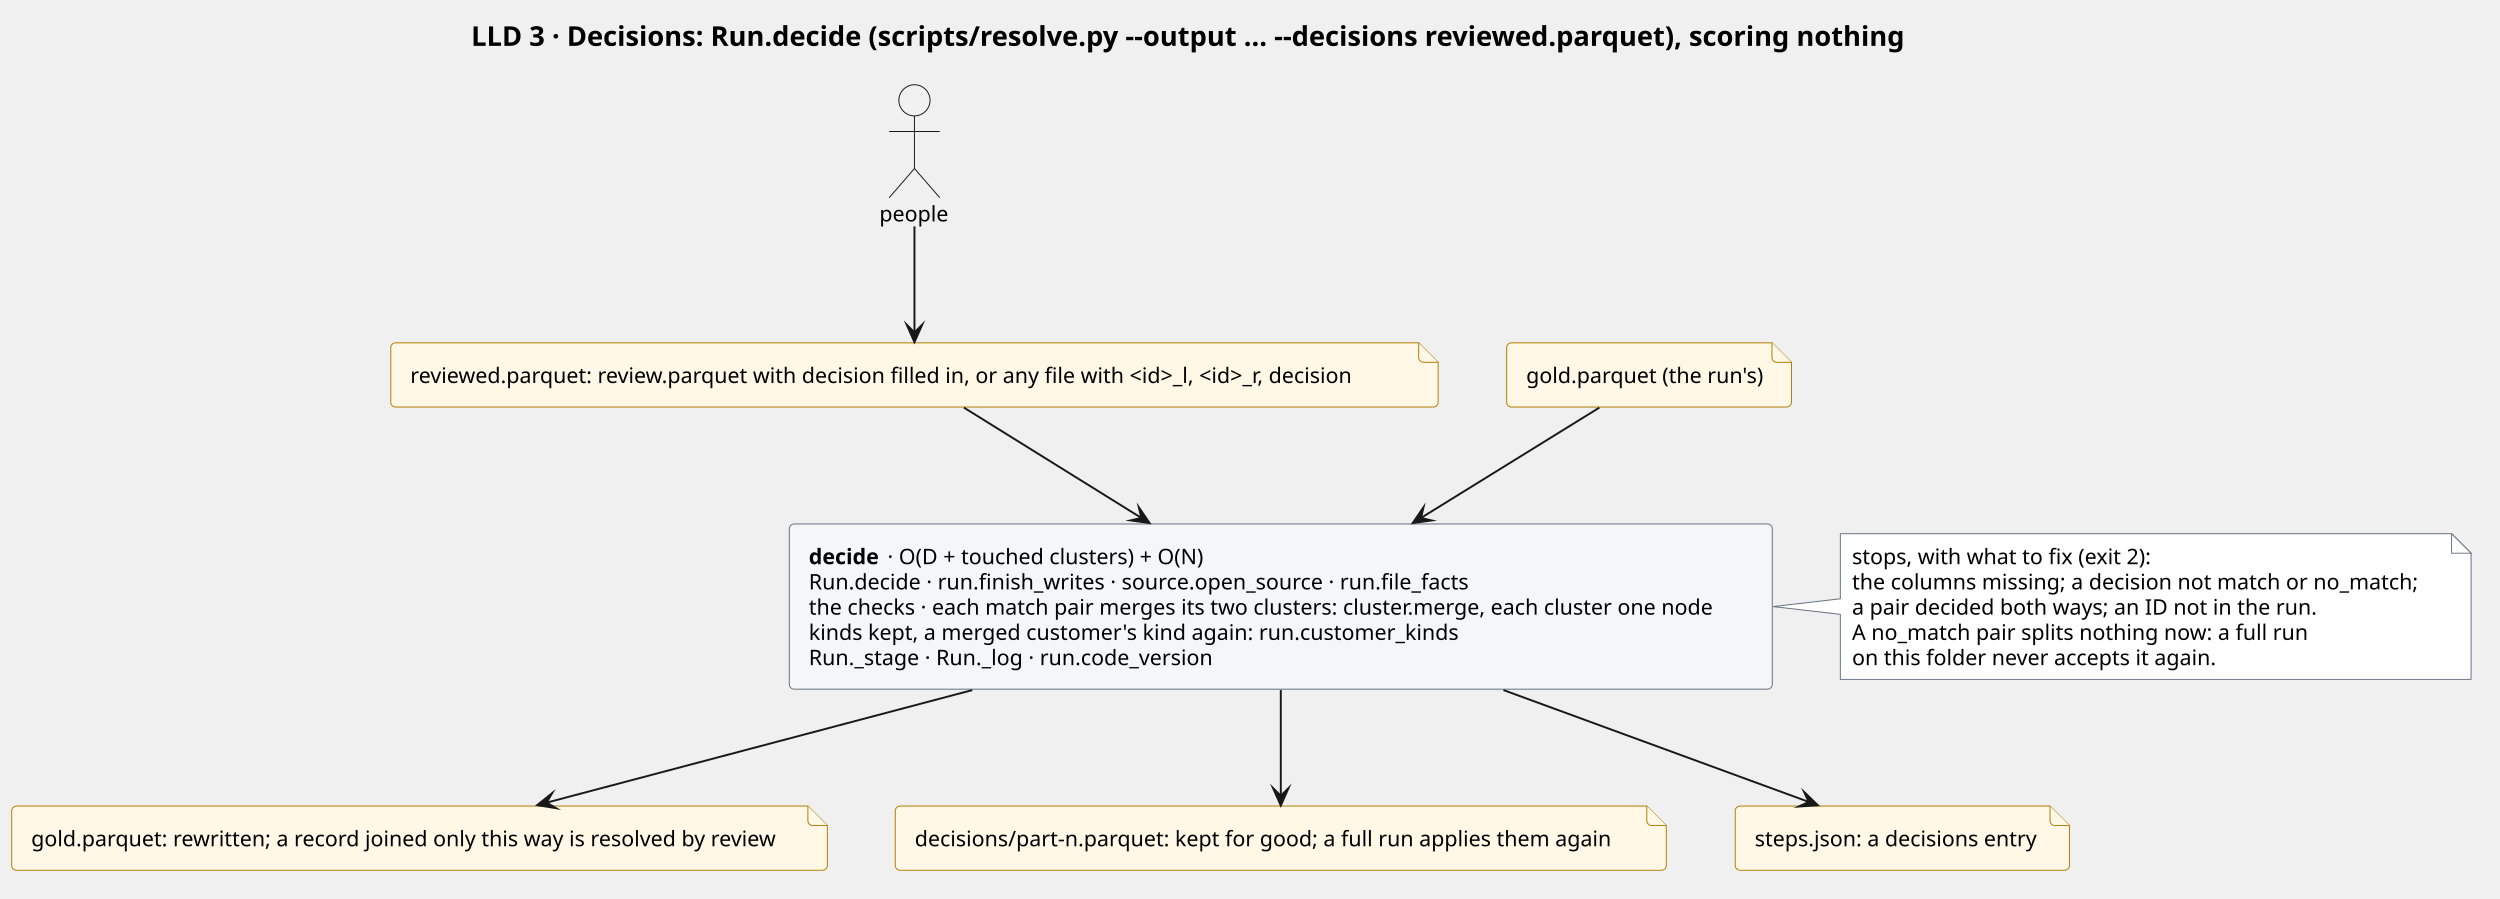
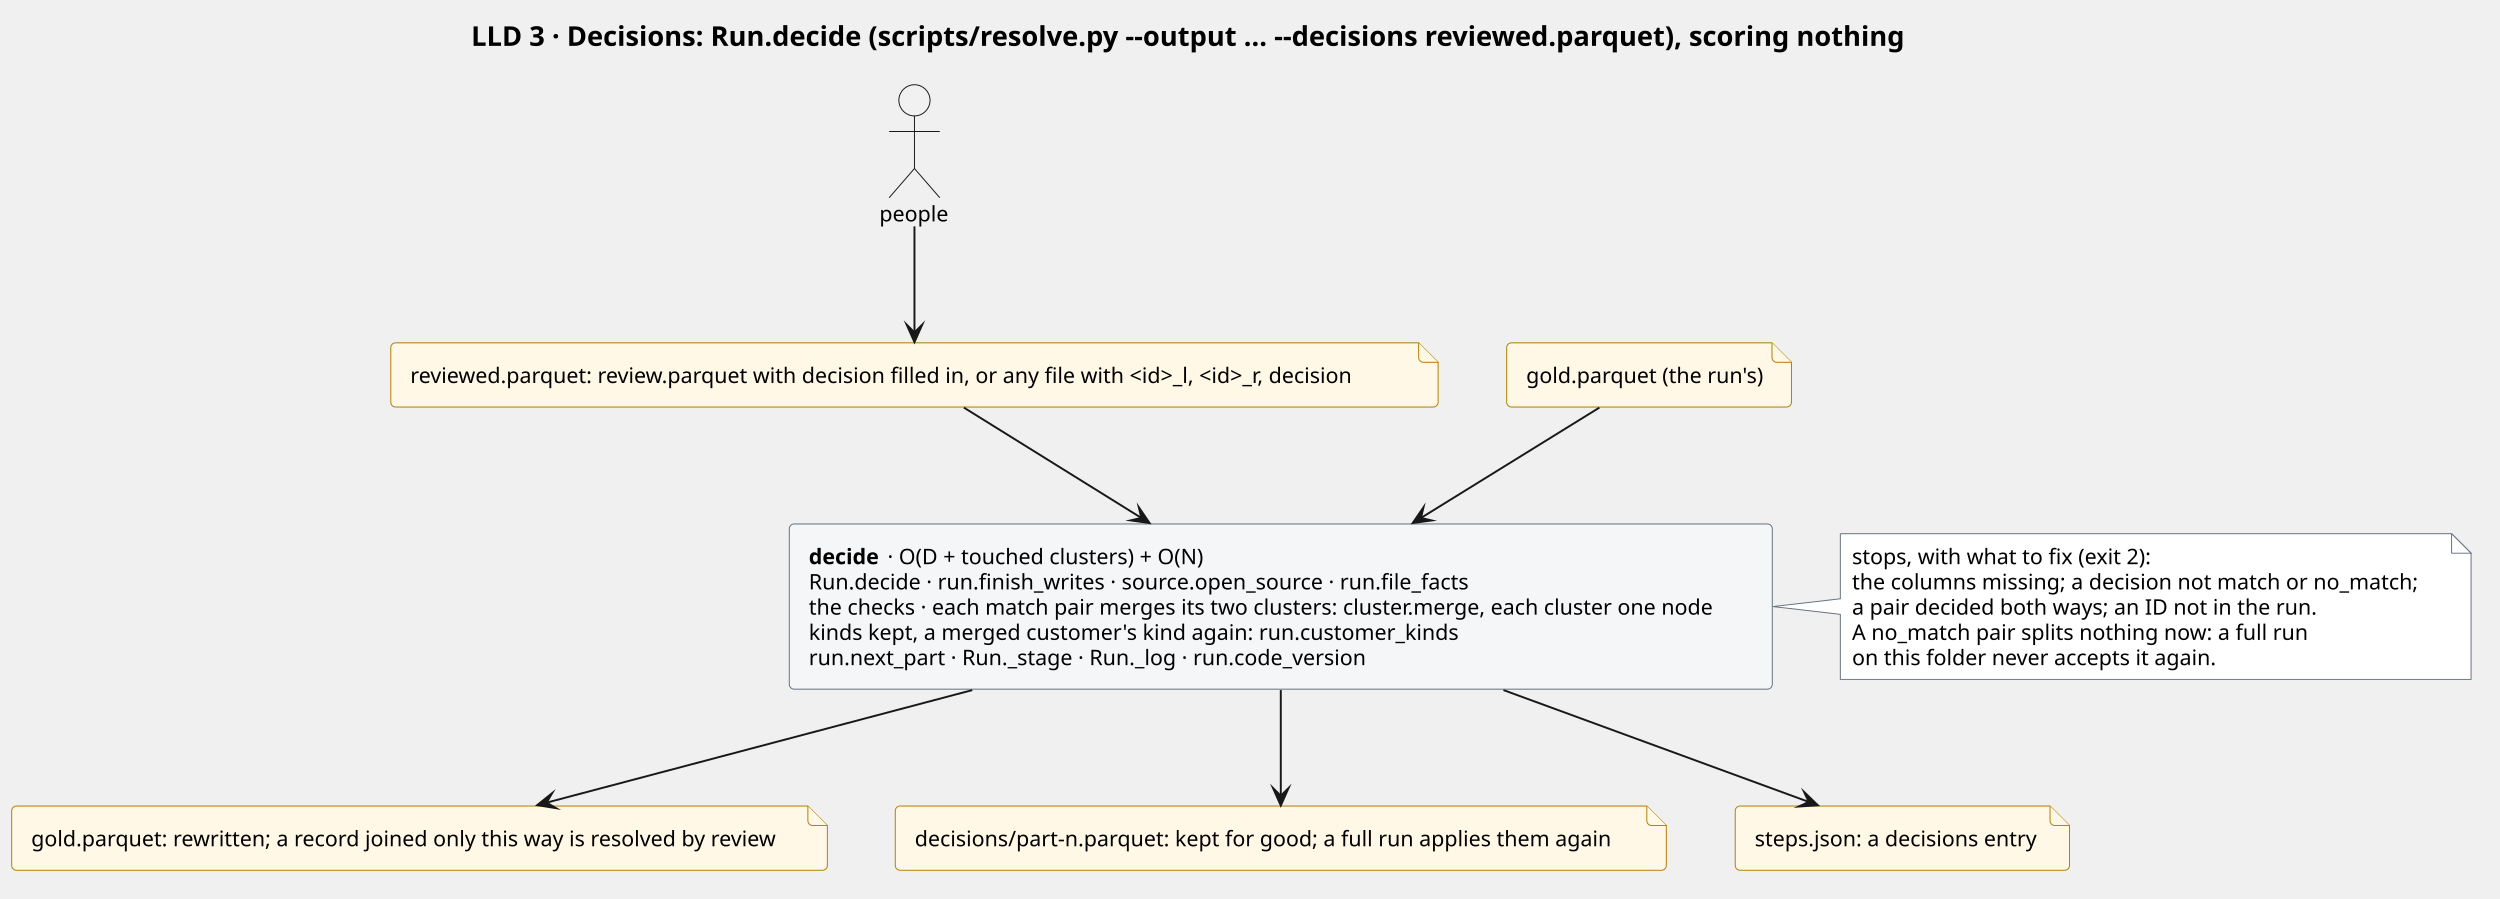
<svg xmlns="http://www.w3.org/2000/svg" version="1.1" data-diagram-type="DESCRIPTION" style="width:1283px;height:461px;background:#FFFFFF;" width="1283px" height="461px" viewBox="0 0 1283 461" zoomAndPan="magnify" preserveAspectRatio="none" contentStyleType="text/css">
  <defs />
  <g font-family="sans-serif" lengthAdjust="spacing">
    <g class="title" data-source-line="1">
      <text x="241.78" y="23.535" fill="#000" font-size="14" textLength="792.593" font-weight="700">LLD 3 · Decisions: Run.decide (scripts/resolve.py --output … --decisions reviewed.parquet), scoring nothing</text>
    </g>
    <g class="entity" data-qualified-name="people" id="ent0001" data-source-line="16">
      <ellipse cx="469.3" cy="51.488" rx="8" ry="8" fill="#F1F1F1" style="stroke:#181818;stroke-width:0.5;" />
      <path d="M469.3,59.488 L469.3,86.488 M456.3,67.488 L482.3,67.488 M469.3,86.488 L456.3,101.488 M469.3,86.488 L482.3,101.488" style="stroke:#181818;stroke-width:0.5;" fill="none" />
      <text x="451.28" y="113.623" fill="#000" font-size="11" textLength="36.04">people</text>
    </g>
    <g class="entity" data-qualified-name="f_decided" id="ent0002" data-source-line="17">
      <path d="M200.55,178.438 L200.55,206.393 A2.5,2.5 0 0 0 203.05,208.893 L735.555,208.893 A2.5,2.5 0 0 0 738.055,206.393 L738.055,185.938 L728.055,175.938 L203.05,175.938 A2.5,2.5 0 0 0 200.55,178.438" style="stroke:#B07D00;stroke-width:0.5;" fill="#FFF8E6" />
      <path d="M728.055,175.938 L728.055,183.438 A2.5,2.5 0 0 0 730.555,185.938 L738.055,185.938" style="stroke:#B07D00;stroke-width:0.5;" fill="#FFF8E6" />
      <text x="210.55" y="196.573" fill="#000" font-size="11" textLength="517.505">reviewed.parquet: review.parquet with decision filled in, or any file with &lt;id&gt;_l, &lt;id&gt;_r, decision</text>
    </g>
    <g class="entity" data-qualified-name="f_gold_in" id="ent0003" data-source-line="18">
      <path d="M773.22,178.438 L773.22,206.393 A2.5,2.5 0 0 0 775.72,208.893 L916.876,208.893 A2.5,2.5 0 0 0 919.376,206.393 L919.376,185.938 L909.376,175.938 L775.72,175.938 A2.5,2.5 0 0 0 773.22,178.438" style="stroke:#B07D00;stroke-width:0.5;" fill="#FFF8E6" />
      <path d="M909.376,175.938 L909.376,183.438 A2.5,2.5 0 0 0 911.876,185.938 L919.376,185.938" style="stroke:#B07D00;stroke-width:0.5;" fill="#FFF8E6" />
      <text x="783.22" y="196.573" fill="#000" font-size="11" textLength="126.156">gold.parquet (the run's)</text>
    </g>
    <g class="entity" data-qualified-name="decide" id="ent0004" data-source-line="20">
      <rect x="405.07" y="268.898" width="504.462" height="84.775" fill="#F4F6F8" style="stroke:#65717E;stroke-width:0.5;" rx="2.5" ry="2.5" />
      <text x="415.07" y="289.533" fill="#000" font-size="11" textLength="36.899" font-weight="700">decide</text>
      <text x="455.45" y="289.533" fill="#000" font-size="11" textLength="174.426">· O(D + touched clusters) + O(N)</text>
      <text x="415.07" y="302.488" fill="#000" font-size="11" textLength="354.804">Run.decide · run.finish_writes · source.open_source · run.file_facts</text>
      <text x="415.07" y="315.443" fill="#000" font-size="11" textLength="484.462">the checks · each match pair merges its two clusters: cluster.merge, each cluster one node</text>
      <text x="415.07" y="328.398" fill="#000" font-size="11" textLength="347.048">kinds kept, a merged customer's kind again: run.customer_kinds</text>
-       <text x="415.07" y="341.353" fill="#000" font-size="11" textLength="216.912">Run._stage · Run._log · run.code_version</text>
+       <text x="415.07" y="341.353" fill="#000" font-size="11" textLength="299.917">run.next_part · Run._stage · Run._log · run.code_version</text>
    </g>
    <g class="entity" data-qualified-name="GMN5" id="ent0006" data-source-line="23">
      <path d="M944.46,273.898 L944.46,307.288 L909.86,311.288 L944.46,315.288 L944.46,348.674 A0,0 0 0 0 944.46,348.674 L1268.153,348.674 A0,0 0 0 0 1268.153,348.674 L1268.153,283.898 L1258.153,273.898 L944.46,273.898 A0,0 0 0 0 944.46,273.898" style="stroke:#65717E;stroke-width:0.5;" fill="#FFF" />
      <path d="M1258.153,273.898 L1258.153,283.898 L1268.153,283.898 L1258.153,273.898" style="stroke:#65717E;stroke-width:0.5;" fill="#FFF" />
      <text x="950.46" y="289.533" fill="#000" font-size="11" textLength="164.06">stops, with what to fix (exit 2):</text>
      <text x="950.46" y="302.488" fill="#000" font-size="11" textLength="302.693">the columns missing; a decision not match or no_match;</text>
      <text x="950.46" y="315.443" fill="#000" font-size="11" textLength="248.123">a pair decided both ways; an ID not in the run.</text>
      <text x="950.46" y="328.398" fill="#000" font-size="11" textLength="245.115">A no_match pair splits nothing now: a full run</text>
      <text x="950.46" y="341.353" fill="#000" font-size="11" textLength="194.912">on this folder never accepts it again.</text>
    </g>
    <g class="entity" data-qualified-name="f_gold_out" id="ent0008" data-source-line="30">
      <path d="M6,416.168 L6,444.123 A2.5,2.5 0 0 0 8.5,446.623 L422.105,446.623 A2.5,2.5 0 0 0 424.605,444.123 L424.605,423.668 L414.605,413.668 L8.5,413.668 A2.5,2.5 0 0 0 6,416.168" style="stroke:#B07D00;stroke-width:0.5;" fill="#FFF8E6" />
      <path d="M414.605,413.668 L414.605,421.168 A2.5,2.5 0 0 0 417.105,423.668 L424.605,423.668" style="stroke:#B07D00;stroke-width:0.5;" fill="#FFF8E6" />
      <text x="16" y="434.303" fill="#000" font-size="11" textLength="398.605">gold.parquet: rewritten; a record joined only this way is resolved by review</text>
    </g>
    <g class="entity" data-qualified-name="f_kept" id="ent0009" data-source-line="31">
      <path d="M459.45,416.168 L459.45,444.123 A2.5,2.5 0 0 0 461.95,446.623 L852.647,446.623 A2.5,2.5 0 0 0 855.147,444.123 L855.147,423.668 L845.147,413.668 L461.95,413.668 A2.5,2.5 0 0 0 459.45,416.168" style="stroke:#B07D00;stroke-width:0.5;" fill="#FFF8E6" />
      <path d="M845.147,413.668 L845.147,421.168 A2.5,2.5 0 0 0 847.647,423.668 L855.147,423.668" style="stroke:#B07D00;stroke-width:0.5;" fill="#FFF8E6" />
      <text x="469.45" y="434.303" fill="#000" font-size="11" textLength="375.697">decisions/part-n.parquet: kept for good; a full run applies them again</text>
    </g>
    <g class="entity" data-qualified-name="f_steps" id="ent0010" data-source-line="32">
      <path d="M890.52,416.168 L890.52,444.123 A2.5,2.5 0 0 0 893.02,446.623 L1059.576,446.623 A2.5,2.5 0 0 0 1062.076,444.123 L1062.076,423.668 L1052.076,413.668 L893.02,413.668 A2.5,2.5 0 0 0 890.52,416.168" style="stroke:#B07D00;stroke-width:0.5;" fill="#FFF8E6" />
      <path d="M1052.076,413.668 L1052.076,421.168 A2.5,2.5 0 0 0 1054.576,423.668 L1062.076,423.668" style="stroke:#B07D00;stroke-width:0.5;" fill="#FFF8E6" />
      <text x="900.52" y="434.303" fill="#000" font-size="11" textLength="151.556">steps.json: a decisions entry</text>
    </g>
    <g class="link" data-entity-1="ent0001" data-entity-2="ent0002" id="lnk11" data-source-line="34" data-link-type="dependency">
      <path d="M469.3,116.178 C469.3,136.198 469.3,155.168 469.3,170.588" style="stroke:#181818;stroke-width:1;" fill="none" id="people-to-f_decided" />
      <polygon points="469.3,175.588,473.3,166.588,469.3,170.588,465.3,166.588,469.3,175.588" fill="#181818" style="stroke:#181818;stroke-width:1;stroke-linejoin:miter;stroke-miterlimit:10;" />
    </g>
    <g class="link" data-entity-1="ent0002" data-entity-2="ent0004" id="lnk12" data-source-line="35" data-link-type="dependency">
      <path d="M494.66,209.178 C519.01,224.318 552.644,245.228 585.714,265.788" style="stroke:#181818;stroke-width:1;" fill="none" id="f_decided-to-decide" />
      <polygon points="589.96,268.428,584.429,260.279,585.714,265.788,580.205,267.073,589.96,268.428" fill="#181818" style="stroke:#181818;stroke-width:1;stroke-linejoin:miter;stroke-miterlimit:10;" />
    </g>
    <g class="link" data-entity-1="ent0003" data-entity-2="ent0004" id="lnk13" data-source-line="36" data-link-type="dependency">
      <path d="M820.81,209.178 C796.33,224.318 762.503,245.239 729.253,265.799" style="stroke:#181818;stroke-width:1;" fill="none" id="f_gold_in-to-decide" />
      <polygon points="725,268.428,734.758,267.097,729.253,265.799,730.551,260.293,725,268.428" fill="#181818" style="stroke:#181818;stroke-width:1;stroke-linejoin:miter;stroke-miterlimit:10;" />
    </g>
    <g class="link" data-entity-1="ent0004" data-entity-2="ent0008" id="lnk14" data-source-line="37" data-link-type="dependency">
      <path d="M498.98,354.148 C421.57,374.618 337.814,396.76 280.524,411.91" style="stroke:#181818;stroke-width:1;" fill="none" id="decide-to-f_gold_out" />
      <polygon points="275.69,413.188,285.414,414.754,280.524,411.91,283.368,407.02,275.69,413.188" fill="#181818" style="stroke:#181818;stroke-width:1;stroke-linejoin:miter;stroke-miterlimit:10;" />
    </g>
    <g class="link" data-entity-1="ent0004" data-entity-2="ent0009" id="lnk15" data-source-line="38" data-link-type="dependency">
      <path d="M657.3,354.148 C657.3,374.708 657.3,393.258 657.3,408.398" style="stroke:#181818;stroke-width:1;" fill="none" id="decide-to-f_kept" />
      <polygon points="657.3,413.398,661.3,404.398,657.3,408.398,653.3,404.398,657.3,413.398" fill="#181818" style="stroke:#181818;stroke-width:1;stroke-linejoin:miter;stroke-miterlimit:10;" />
    </g>
    <g class="link" data-entity-1="ent0004" data-entity-2="ent0010" id="lnk16" data-source-line="39" data-link-type="dependency">
      <path d="M771.57,354.148 C827.52,374.648 886.885,396.388 928.225,411.538" style="stroke:#181818;stroke-width:1;" fill="none" id="decide-to-f_steps" />
      <polygon points="932.92,413.258,925.846,406.406,928.225,411.538,923.093,413.917,932.92,413.258" fill="#181818" style="stroke:#181818;stroke-width:1;stroke-linejoin:miter;stroke-miterlimit:10;" />
    </g>
  </g>
</svg>
